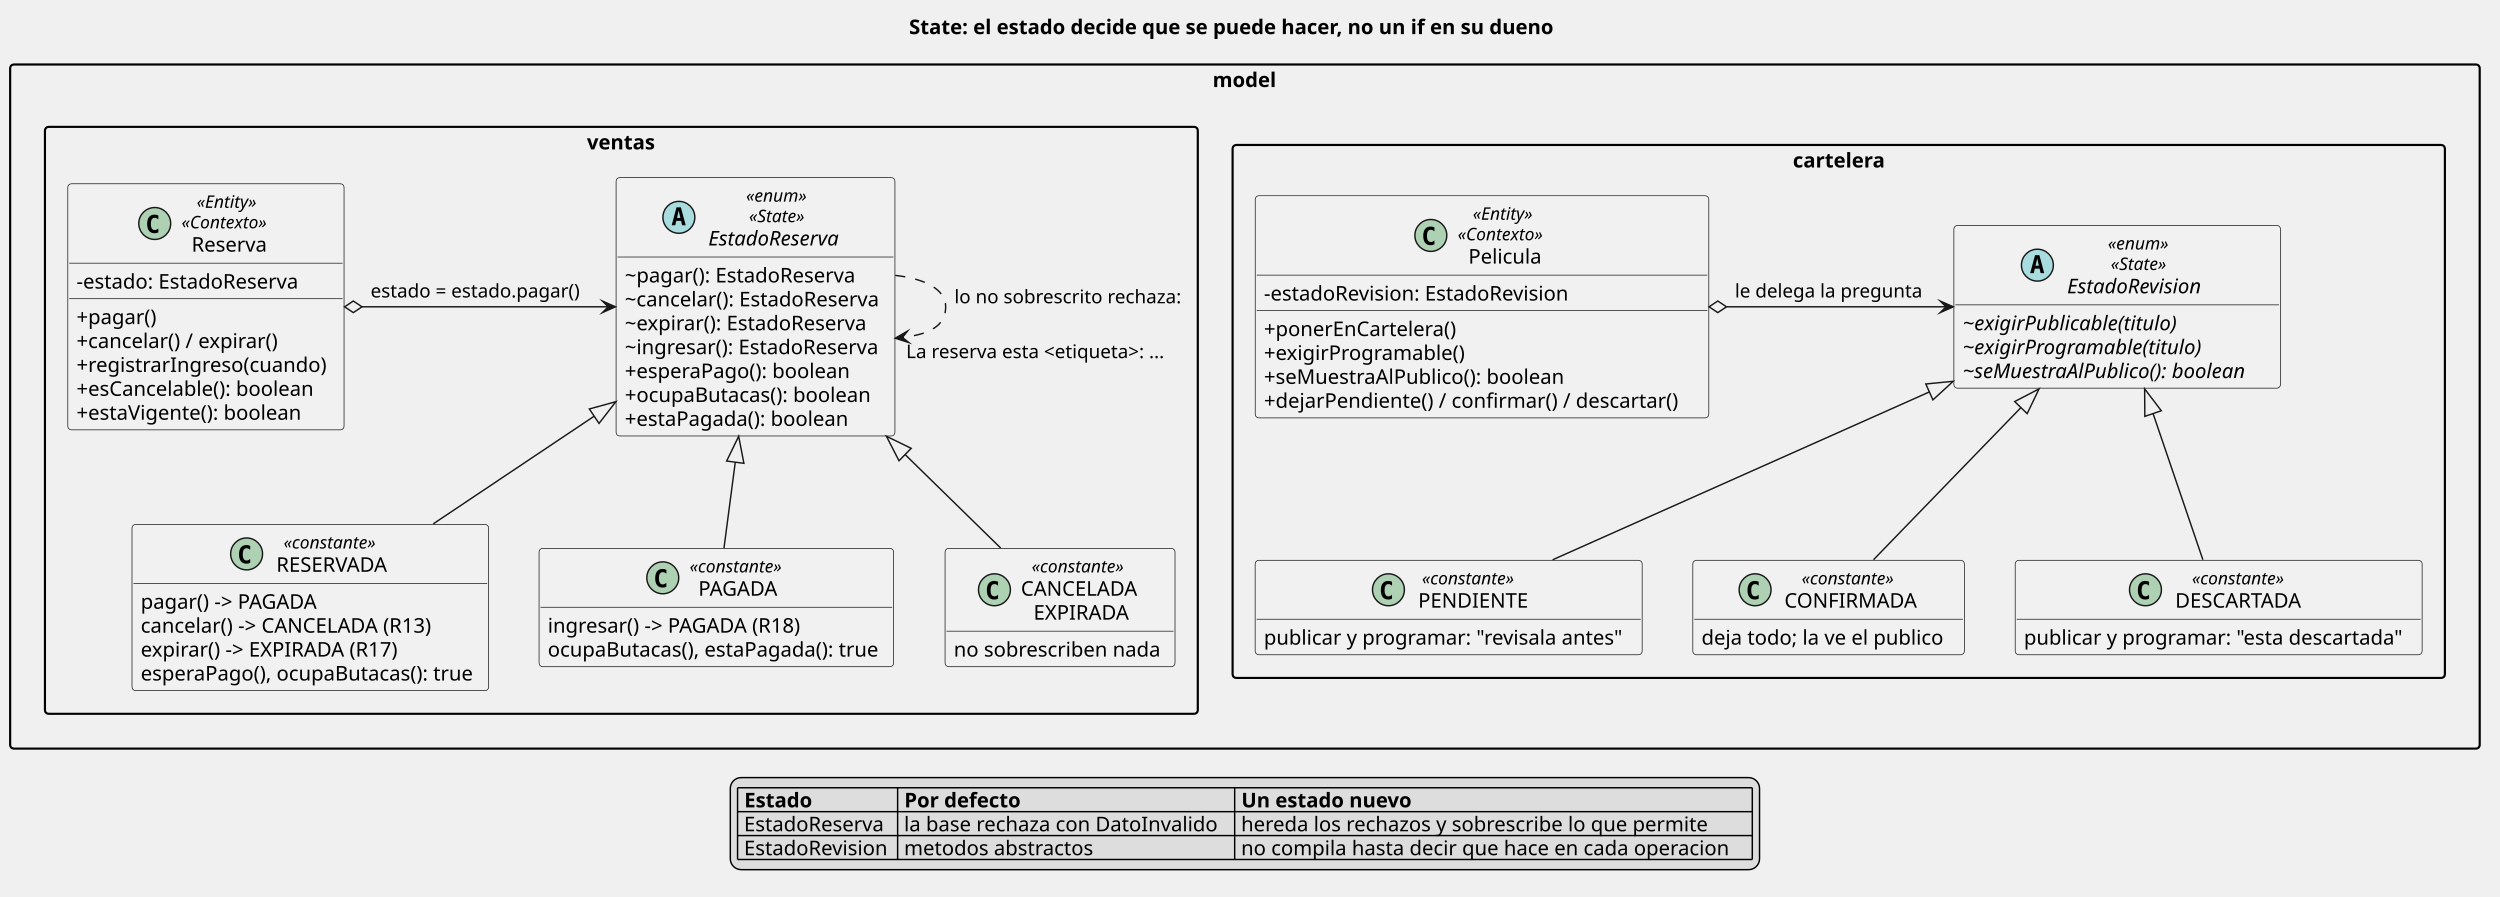
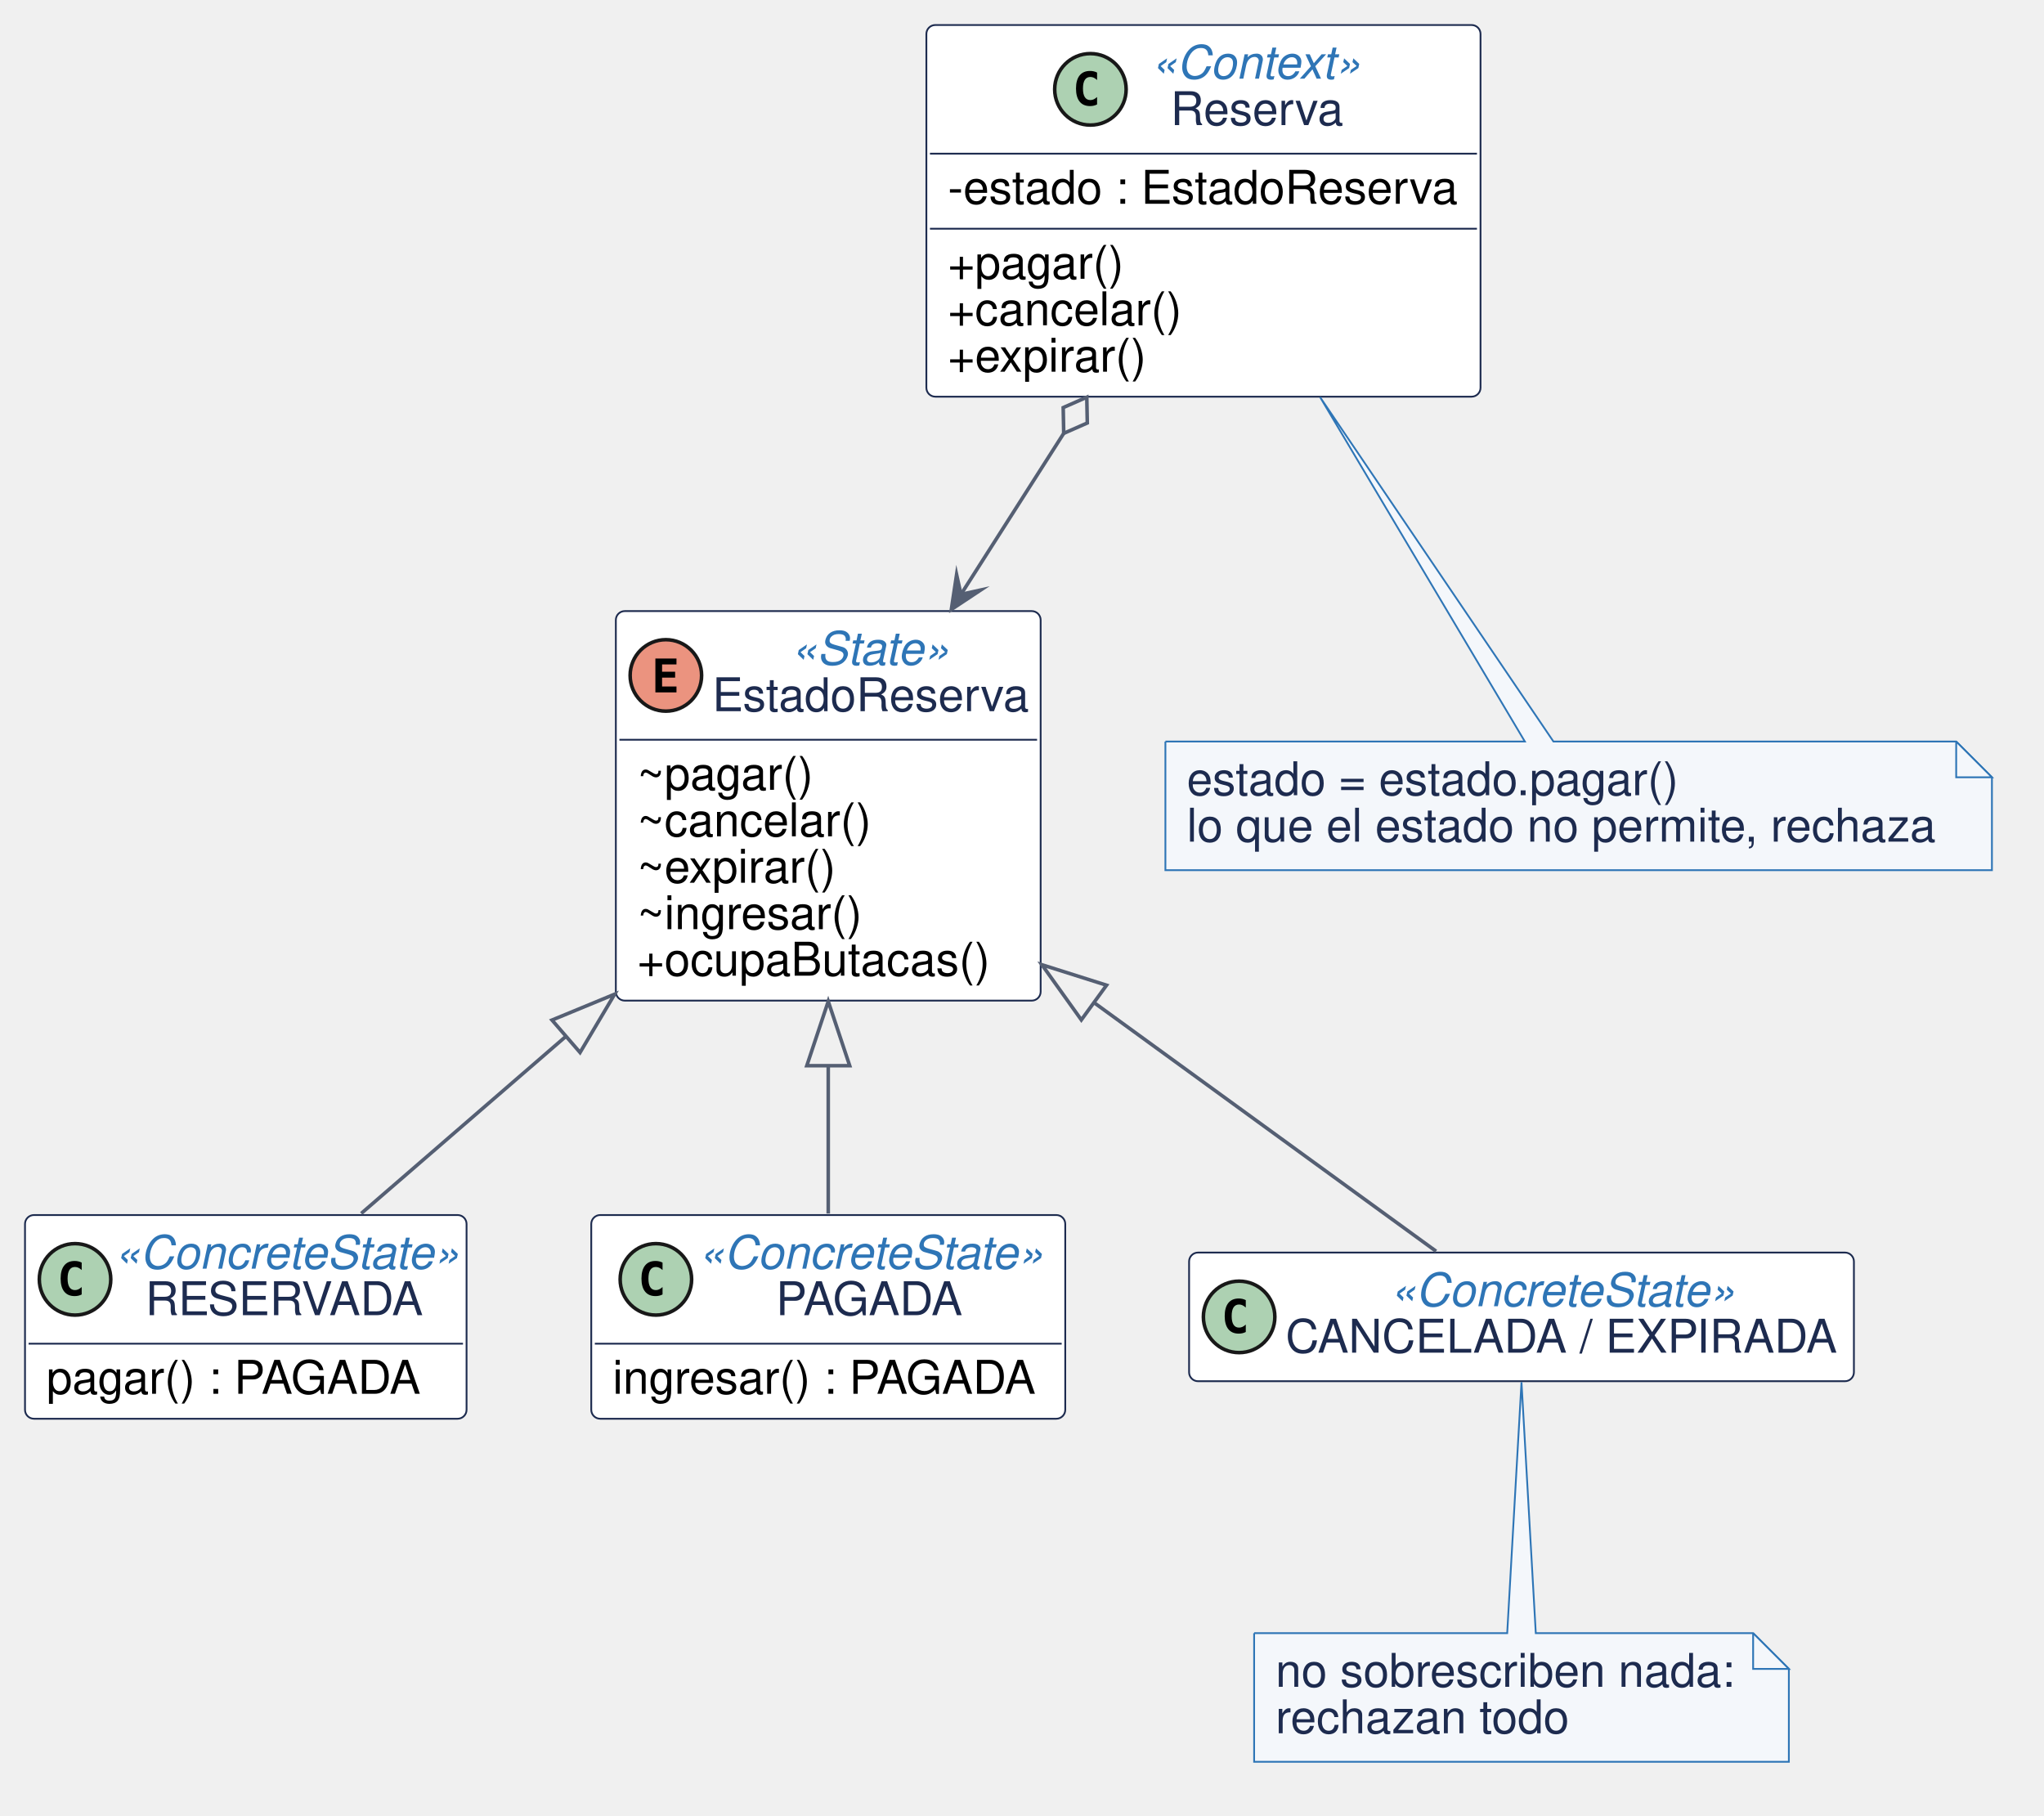
- <svg xmlns="http://www.w3.org/2000/svg" version="1.1" data-diagram-type="CLASS" style="width:1724px;height:618px;background:#FFFFFF;" width="1724px" height="618px" viewBox="0 0 1724 618" zoomAndPan="magnify" preserveAspectRatio="none" contentStyleType="text/css">
+ <svg xmlns="http://www.w3.org/2000/svg" version="1.1" data-diagram-type="CLASS" style="width:572px;height:508px;" width="572px" height="508px" viewBox="0 0 572 508" zoomAndPan="magnify" preserveAspectRatio="none" contentStyleType="text/css">
  <defs />
  <g font-family="sans-serif" lengthAdjust="spacing">
-     <g class="title" data-source-line="1">
-       <text x="626.885" y="23.535" fill="#000" font-size="14" textLength="463.23" font-weight="700">State: el estado decide que se puede hacer, no un if en su dueno</text>
+     <g class="entity" data-qualified-name="Reserva" id="ent0001" data-source-line="2">
+       <rect x="259.24" y="7" width="155.076" height="104" fill="#FFF" style="stroke:#1D2B4F;stroke-width:0.5;" rx="2.5" ry="2.5" />
+       <ellipse cx="305.147" cy="25" rx="10" ry="10" fill="#ADD1B2" style="stroke:#181818;stroke-width:1;" />
+       <path d="M307.009,29.227 Q306.565,29.456 306.076,29.57 Q305.587,29.684 305.048,29.684 Q303.131,29.684 302.121,28.421 Q301.112,27.158 301.112,24.771 Q301.112,22.378 302.121,21.115 Q303.131,19.852 305.048,19.852 Q305.587,19.852 306.082,19.966 Q306.577,20.08 307.009,20.309 L307.009,22.391 Q306.527,21.946 306.073,21.74 Q305.619,21.534 305.136,21.534 Q304.108,21.534 303.584,22.349 Q303.061,23.165 303.061,24.771 Q303.061,26.371 303.584,27.186 Q304.108,28.002 305.136,28.002 Q305.619,28.002 306.073,27.796 Q306.527,27.589 307.009,27.145 Z " fill="#000" />
+       <text x="322.147" y="22.01" fill="#2E75B6" font-size="13" textLength="59.262" font-style="italic" font-family="Helvetica">«Context»</text>
+       <text x="327.574" y="35.01" fill="#1D2B4F" font-size="13" textLength="48.407" font-family="Helvetica">Reserva</text>
+       <line x1="260.24" y1="43" x2="413.316" y2="43" style="stroke:#1D2B4F;stroke-width:0.5;" />
+       <text x="265.24" y="57.01" fill="#000" font-size="13" textLength="143.076" font-family="Helvetica">-estado : EstadoReserva</text>
+       <line x1="260.24" y1="64" x2="413.316" y2="64" style="stroke:#1D2B4F;stroke-width:0.5;" />
+       <text x="265.24" y="78.01" fill="#000" font-size="13" textLength="49.499" font-family="Helvetica">+pagar()</text>
+       <text x="265.24" y="91.01" fill="#000" font-size="13" textLength="65.387" font-family="Helvetica">+cancelar()</text>
+       <text x="265.24" y="104.01" fill="#000" font-size="13" textLength="55.986" font-family="Helvetica">+expirar()</text>
    </g>
-     <g class="cluster" data-qualified-name="model" id="ent0003" data-source-line="16">
-       <rect x="7" y="44.488" width="1703" height="471.75" fill="none" style="stroke:#000;stroke-width:1.5;" rx="2.5" ry="2.5" />
-       <text x="836.225" y="60.023" fill="#000" font-size="14" textLength="44.55" font-weight="700">model</text>
+     <g class="entity" data-qualified-name="EstadoReserva" id="ent0002" data-source-line="8">
+       <rect x="172.34" y="171" width="118.88" height="109" fill="#FFF" style="stroke:#1D2B4F;stroke-width:0.5;" rx="2.5" ry="2.5" />
+       <ellipse cx="186.34" cy="189" rx="10" ry="10" fill="#EB937F" style="stroke:#181818;stroke-width:1;" />
+       <path d="M189.31,193.75 L183.406,193.75 L183.406,184.273 L189.31,184.273 L189.31,185.923 L185.279,185.923 L185.279,187.967 L188.929,187.967 L188.929,189.618 L185.279,189.618 L185.279,192.1 L189.31,192.1 Z " fill="#000" />
+       <text x="221.373" y="186.01" fill="#2E75B6" font-size="13" textLength="44.814" font-style="italic" font-family="Helvetica">«State»</text>
+       <text x="199.34" y="199.01" fill="#1D2B4F" font-size="13" textLength="88.88" font-family="Helvetica">EstadoReserva</text>
+       <line x1="173.34" y1="207" x2="290.22" y2="207" style="stroke:#1D2B4F;stroke-width:0.5;" />
+       <text x="178.34" y="221.01" fill="#000" font-size="13" textLength="49.499" font-family="Helvetica">~pagar()</text>
+       <text x="178.34" y="234.01" fill="#000" font-size="13" textLength="65.387" font-family="Helvetica">~cancelar()</text>
+       <text x="178.34" y="247.01" fill="#000" font-size="13" textLength="55.986" font-family="Helvetica">~expirar()</text>
+       <text x="178.34" y="260.01" fill="#000" font-size="13" textLength="63.216" font-family="Helvetica">~ingresar()</text>
+       <text x="178.34" y="273.01" fill="#000" font-size="13" textLength="98.643" font-family="Helvetica">+ocupaButacas()</text>
    </g>
-     <g class="cluster" data-qualified-name="model.ventas" id="ent0001" data-source-line="15">
-       <rect x="31" y="87.488" width="795" height="404.75" fill="none" style="stroke:#000;stroke-width:1.5;" rx="2.5" ry="2.5" />
-       <text x="404.738" y="103.023" fill="#000" font-size="14" textLength="47.523" font-weight="700">ventas</text>
+     <g class="entity" data-qualified-name="RESERVADA" id="ent0003" data-source-line="15">
+       <rect x="7" y="340" width="123.563" height="57" fill="#FFF" style="stroke:#1D2B4F;stroke-width:0.5;" rx="2.5" ry="2.5" />
+       <ellipse cx="21" cy="358" rx="10" ry="10" fill="#ADD1B2" style="stroke:#181818;stroke-width:1;" />
+       <path d="M22.862,362.227 Q22.417,362.456 21.929,362.57 Q21.44,362.684 20.9,362.684 Q18.983,362.684 17.974,361.421 Q16.965,360.158 16.965,357.771 Q16.965,355.378 17.974,354.115 Q18.983,352.852 20.9,352.852 Q21.44,352.852 21.935,352.966 Q22.43,353.08 22.862,353.309 L22.862,355.391 Q22.379,354.946 21.926,354.74 Q21.472,354.534 20.989,354.534 Q19.961,354.534 19.437,355.349 Q18.914,356.165 18.914,357.771 Q18.914,359.371 19.437,360.186 Q19.961,361.002 20.989,361.002 Q21.472,361.002 21.926,360.796 Q22.379,360.589 22.862,360.145 Z " fill="#000" />
+       <text x="32" y="355.01" fill="#2E75B6" font-size="13" textLength="97.563" font-style="italic" font-family="Helvetica">«ConcreteState»</text>
+       <text x="40.687" y="368.01" fill="#1D2B4F" font-size="13" textLength="80.19" font-family="Helvetica">RESERVADA</text>
+       <line x1="8" y1="376" x2="129.563" y2="376" style="stroke:#1D2B4F;stroke-width:0.5;" />
+       <text x="13" y="390.01" fill="#000" font-size="13" textLength="106.926" font-family="Helvetica">pagar() : PAGADA</text>
    </g>
-     <g class="cluster" data-qualified-name="model.cartelera" id="ent0008" data-source-line="48">
-       <rect x="850" y="99.978" width="836" height="367.53" fill="none" style="stroke:#000;stroke-width:1.5;" rx="2.5" ry="2.5" />
-       <text x="1236.363" y="115.513" fill="#000" font-size="14" textLength="63.273" font-weight="700">cartelera</text>
+     <g class="entity" data-qualified-name="PAGADA" id="ent0004" data-source-line="18">
+       <rect x="165.46" y="340" width="132.644" height="57" fill="#FFF" style="stroke:#1D2B4F;stroke-width:0.5;" rx="2.5" ry="2.5" />
+       <ellipse cx="183.546" cy="358" rx="10" ry="10" fill="#ADD1B2" style="stroke:#181818;stroke-width:1;" />
+       <path d="M185.408,362.227 Q184.964,362.456 184.475,362.57 Q183.986,362.684 183.446,362.684 Q181.529,362.684 180.52,361.421 Q179.511,360.158 179.511,357.771 Q179.511,355.378 180.52,354.115 Q181.529,352.852 183.446,352.852 Q183.986,352.852 184.481,352.966 Q184.976,353.08 185.408,353.309 L185.408,355.391 Q184.925,354.946 184.472,354.74 Q184.018,354.534 183.535,354.534 Q182.507,354.534 181.983,355.349 Q181.46,356.165 181.46,357.771 Q181.46,359.371 181.983,360.186 Q182.507,361.002 183.535,361.002 Q184.018,361.002 184.472,360.796 Q184.925,360.589 185.408,360.145 Z " fill="#000" />
+       <text x="195.454" y="355.01" fill="#2E75B6" font-size="13" textLength="97.563" font-style="italic" font-family="Helvetica">«ConcreteState»</text>
+       <text x="217.144" y="368.01" fill="#1D2B4F" font-size="13" textLength="54.184" font-family="Helvetica">PAGADA</text>
+       <line x1="166.46" y1="376" x2="297.104" y2="376" style="stroke:#1D2B4F;stroke-width:0.5;" />
+       <text x="171.46" y="390.01" fill="#000" font-size="13" textLength="120.644" font-family="Helvetica">ingresar() : PAGADA</text>
    </g>
-     <g class="entity" data-qualified-name="model.ventas.Reserva" id="ent0002" data-source-line="16">
-       <rect x="46.75" y="126.738" width="190.507" height="169.684" fill="#F1F1F1" style="stroke:#181818;stroke-width:0.5;" rx="2.5" ry="2.5" />
-       <ellipse cx="106.709" cy="154.115" rx="11" ry="11" fill="#ADD1B2" style="stroke:#181818;stroke-width:1;" />
-       <path d="M109.183,160.258 Q108.602,160.557 107.962,160.707 Q107.323,160.856 106.618,160.856 Q104.111,160.856 102.791,159.204 Q101.471,157.552 101.471,154.431 Q101.471,151.302 102.791,149.65 Q104.111,147.998 106.618,147.998 Q107.323,147.998 107.971,148.147 Q108.618,148.297 109.183,148.596 L109.183,151.318 Q108.552,150.737 107.958,150.468 Q107.365,150.198 106.734,150.198 Q105.389,150.198 104.704,151.264 Q104.02,152.331 104.02,154.431 Q104.02,156.523 104.704,157.59 Q105.389,158.656 106.734,158.656 Q107.365,158.656 107.958,158.386 Q108.552,158.117 109.183,157.536 Z " fill="#000" />
-       <text x="135.633" y="143.34" fill="#000" font-size="12" textLength="45.24" font-style="italic">«Entity»</text>
-       <text x="125.209" y="157.473" fill="#000" font-size="12" textLength="66.088" font-style="italic">«Contexto»</text>
-       <text x="132.106" y="173.539" fill="#000" font-size="14" textLength="52.295">Reserva</text>
-       <line x1="47.75" y1="181.492" x2="236.257" y2="181.492" style="stroke:#181818;stroke-width:0.5;" />
-       <text x="52.75" y="199.027" fill="#000" font-size="14" textLength="159.674">-estado: EstadoReserva</text>
-       <line x1="47.75" y1="205.98" x2="236.257" y2="205.98" style="stroke:#181818;stroke-width:0.5;" />
-       <text x="52.75" y="223.516" fill="#000" font-size="14" textLength="58.967">+pagar()</text>
-       <text x="52.75" y="240.004" fill="#000" font-size="14" textLength="150.042">+cancelar() / expirar()</text>
-       <text x="52.75" y="256.492" fill="#000" font-size="14" textLength="178.507">+registrarIngreso(cuando)</text>
-       <text x="52.75" y="272.98" fill="#000" font-size="14" textLength="171.821">+esCancelable(): boolean</text>
-       <text x="52.75" y="289.469" fill="#000" font-size="14" textLength="162.729">+estaVigente(): boolean</text>
+     <g class="entity" data-qualified-name="Cerradas" id="ent0005" data-source-line="21">
+       <rect x="332.76" y="350.5" width="186.044" height="36" fill="#FFF" style="stroke:#1D2B4F;stroke-width:0.5;" rx="2.5" ry="2.5" />
+       <ellipse cx="346.76" cy="368.5" rx="10" ry="10" fill="#ADD1B2" style="stroke:#181818;stroke-width:1;" />
+       <path d="M348.622,372.727 Q348.177,372.956 347.689,373.07 Q347.2,373.184 346.66,373.184 Q344.743,373.184 343.734,371.921 Q342.725,370.658 342.725,368.271 Q342.725,365.878 343.734,364.615 Q344.743,363.352 346.66,363.352 Q347.2,363.352 347.695,363.466 Q348.19,363.58 348.622,363.809 L348.622,365.891 Q348.139,365.446 347.686,365.24 Q347.232,365.034 346.749,365.034 Q345.721,365.034 345.197,365.849 Q344.674,366.665 344.674,368.271 Q344.674,369.871 345.197,370.686 Q345.721,371.502 346.749,371.502 Q347.232,371.502 347.686,371.296 Q348.139,371.089 348.622,370.645 Z " fill="#000" />
+       <text x="389" y="365.51" fill="#2E75B6" font-size="13" textLength="97.563" font-style="italic" font-family="Helvetica">«ConcreteState»</text>
+       <text x="359.76" y="378.51" fill="#1D2B4F" font-size="13" textLength="156.044" font-family="Helvetica">CANCELADA / EXPIRADA</text>
    </g>
-     <g class="entity" data-qualified-name="model.ventas.EstadoReserva" id="ent0004" data-source-line="24">
-       <rect x="424.86" y="122.488" width="192.284" height="178.172" fill="#F1F1F1" style="stroke:#181818;stroke-width:0.5;" rx="2.5" ry="2.5" />
-       <ellipse cx="468.159" cy="149.865" rx="11" ry="11" fill="#A9DCDF" style="stroke:#181818;stroke-width:1;" />
-       <path d="M468.022,145.213 L466.868,150.285 L469.184,150.285 Z M466.528,142.972 L469.524,142.972 L472.87,155.365 L470.421,155.365 L469.657,152.302 L466.378,152.302 L465.631,155.365 L463.183,155.365 Z " fill="#000" />
-       <text x="514.468" y="139.09" fill="#000" font-size="12" textLength="45.357" font-style="italic">«enum»</text>
-       <text x="516.483" y="153.223" fill="#000" font-size="12" textLength="41.326" font-style="italic">«State»</text>
-       <text x="488.447" y="169.289" fill="#000" font-size="14" textLength="97.398" font-style="italic">EstadoReserva</text>
-       <line x1="425.86" y1="177.242" x2="616.144" y2="177.242" style="stroke:#181818;stroke-width:0.5;" />
-       <text x="430.86" y="194.777" fill="#000" font-size="14" textLength="162.948">~pagar(): EstadoReserva</text>
-       <text x="430.86" y="211.266" fill="#000" font-size="14" textLength="180.284">~cancelar(): EstadoReserva</text>
-       <text x="430.86" y="227.754" fill="#000" font-size="14" textLength="172.648">~expirar(): EstadoReserva</text>
-       <text x="430.86" y="244.242" fill="#000" font-size="14" textLength="179.806">~ingresar(): EstadoReserva</text>
-       <text x="430.86" y="260.73" fill="#000" font-size="14" textLength="161.178">+esperaPago(): boolean</text>
-       <text x="430.86" y="277.219" fill="#000" font-size="14" textLength="176.121">+ocupaButacas(): boolean</text>
-       <text x="430.86" y="293.707" fill="#000" font-size="14" textLength="159.749">+estaPagada(): boolean</text>
+     <g class="entity" data-qualified-name="GMN10" id="ent0011" data-source-line="26">
+       <path d="M326.13,207.5 L326.13,243.5 A0,0 0 0 0 326.13,243.5 L557.428,243.5 A0,0 0 0 0 557.428,243.5 L557.428,217.5 L547.428,207.5 L434.72,207.5 L369.43,111.15 L426.72,207.5 L326.13,207.5 A0,0 0 0 0 326.13,207.5" style="stroke:#2E75B6;stroke-width:0.5;" fill="#F4F7FB" />
+       <path d="M547.428,207.5 L547.428,217.5 L557.428,217.5 L547.428,207.5" style="stroke:#2E75B6;stroke-width:0.5;" fill="#F4F7FB" />
+       <text x="332.13" y="222.51" fill="#1D2B4F" font-size="13" textLength="138.398" font-family="Helvetica">estado = estado.pagar()</text>
+       <text x="332.13" y="235.51" fill="#1D2B4F" font-size="13" textLength="210.298" font-family="Helvetica">lo que el estado no permite, rechaza</text>
    </g>
-     <g class="entity" data-qualified-name="model.ventas.RESERVADA" id="ent0005" data-source-line="33">
-       <rect x="91.03" y="361.668" width="245.939" height="114.574" fill="#F1F1F1" style="stroke:#181818;stroke-width:0.5;" rx="2.5" ry="2.5" />
-       <ellipse cx="170.06" cy="381.979" rx="11" ry="11" fill="#ADD1B2" style="stroke:#181818;stroke-width:1;" />
-       <path d="M172.533,388.122 Q171.952,388.421 171.313,388.57 Q170.674,388.72 169.968,388.72 Q167.462,388.72 166.142,387.068 Q164.822,385.416 164.822,382.295 Q164.822,379.165 166.142,377.513 Q167.462,375.862 169.968,375.862 Q170.674,375.862 171.322,376.011 Q171.969,376.16 172.533,376.459 L172.533,379.182 Q171.903,378.601 171.309,378.331 Q170.716,378.061 170.085,378.061 Q168.74,378.061 168.055,379.128 Q167.37,380.195 167.37,382.295 Q167.37,384.387 168.055,385.453 Q168.74,386.52 170.085,386.52 Q170.716,386.52 171.309,386.25 Q171.903,385.98 172.533,385.399 Z " fill="#000" />
-       <text x="195.553" y="378.27" fill="#000" font-size="12" textLength="69.393" font-style="italic">«constante»</text>
-       <text x="190.56" y="394.336" fill="#000" font-size="14" textLength="79.379">RESERVADA</text>
-       <line x1="92.03" y1="402.289" x2="335.969" y2="402.289" style="stroke:#181818;stroke-width:0.5;" />
-       <text x="97.03" y="419.825" fill="#000" font-size="14" textLength="133.246">pagar() -&gt; PAGADA</text>
-       <text x="97.03" y="436.313" fill="#000" font-size="14" textLength="217.588">cancelar() -&gt; CANCELADA (R13)</text>
-       <text x="97.03" y="452.801" fill="#000" font-size="14" textLength="192.5">expirar() -&gt; EXPIRADA (R17)</text>
-       <text x="97.03" y="469.289" fill="#000" font-size="14" textLength="233.939">esperaPago(), ocupaButacas(): true</text>
+     <g class="entity" data-qualified-name="GMN13" id="ent0014" data-source-line="27">
+       <path d="M350.96,457 L350.96,493 A0,0 0 0 0 350.96,493 L500.602,493 A0,0 0 0 0 500.602,493 L500.602,467 L490.602,457 L429.78,457 L425.78,386.76 L421.78,457 L350.96,457 A0,0 0 0 0 350.96,457" style="stroke:#2E75B6;stroke-width:0.5;" fill="#F4F7FB" />
+       <path d="M490.602,457 L490.602,467 L500.602,467 L490.602,457" style="stroke:#2E75B6;stroke-width:0.5;" fill="#F4F7FB" />
+       <text x="356.96" y="472.01" fill="#1D2B4F" font-size="13" textLength="128.642" font-family="Helvetica">no sobrescriben nada:</text>
+       <text x="356.96" y="485.01" fill="#1D2B4F" font-size="13" textLength="82.393" font-family="Helvetica">rechazan todo</text>
    </g>
-     <g class="entity" data-qualified-name="model.ventas.PAGADA" id="ent0006" data-source-line="39">
-       <rect x="371.74" y="378.148" width="244.511" height="81.598" fill="#F1F1F1" style="stroke:#181818;stroke-width:0.5;" rx="2.5" ry="2.5" />
-       <ellipse cx="457.049" cy="398.459" rx="11" ry="11" fill="#ADD1B2" style="stroke:#181818;stroke-width:1;" />
-       <path d="M459.522,404.602 Q458.941,404.901 458.302,405.05 Q457.663,405.2 456.957,405.2 Q454.45,405.2 453.131,403.548 Q451.811,401.896 451.811,398.775 Q451.811,395.645 453.131,393.993 Q454.45,392.342 456.957,392.342 Q457.663,392.342 458.31,392.491 Q458.958,392.64 459.522,392.939 L459.522,395.662 Q458.891,395.081 458.298,394.811 Q457.704,394.541 457.073,394.541 Q455.729,394.541 455.044,395.608 Q454.359,396.675 454.359,398.775 Q454.359,400.867 455.044,401.933 Q455.729,403 457.073,403 Q457.704,403 458.298,402.73 Q458.891,402.46 459.522,401.879 Z " fill="#000" />
-       <text x="475.549" y="394.75" fill="#000" font-size="12" textLength="69.393" font-style="italic">«constante»</text>
-       <text x="481.586" y="410.816" fill="#000" font-size="14" textLength="57.319">PAGADA</text>
-       <line x1="372.74" y1="418.769" x2="615.251" y2="418.769" style="stroke:#181818;stroke-width:0.5;" />
-       <text x="377.74" y="436.305" fill="#000" font-size="14" textLength="190.196">ingresar() -&gt; PAGADA (R18)</text>
-       <text x="377.74" y="452.793" fill="#000" font-size="14" textLength="232.511">ocupaButacas(), estaPagada(): true</text>
+     <g class="link" data-entity-1="ent0001" data-entity-2="ent0002" id="lnk6" data-source-line="22" data-link-type="aggregation">
+       <path d="M297.673,121.265 C285.633,140.125 281.109,147.215 268.919,166.325" style="stroke:#555F73;stroke-width:1;" fill="none" id="Reserva-EstadoReserva" codeLine="22" />
+       <polygon points="304.13,111.15,297.53,114.055,297.673,121.265,304.273,118.36,304.13,111.15" fill="none" style="stroke:#555F73;stroke-width:1;stroke-linejoin:miter;stroke-miterlimit:10;" />
+       <polygon points="266.23,170.54,274.442,165.103,268.919,166.325,267.698,160.801,266.23,170.54" fill="#555F73" style="stroke:#555F73;stroke-width:1;stroke-linejoin:miter;stroke-miterlimit:10;" />
    </g>
-     <g class="entity" data-qualified-name="model.ventas.Cerradas" id="ent0007" data-source-line="43">
-       <rect x="651.72" y="378.148" width="158.569" height="81.598" fill="#F1F1F1" style="stroke:#181818;stroke-width:0.5;" rx="2.5" ry="2.5" />
-       <ellipse cx="685.772" cy="406.703" rx="11" ry="11" fill="#ADD1B2" style="stroke:#181818;stroke-width:1;" />
-       <path d="M688.245,412.846 Q687.664,413.145 687.025,413.294 Q686.385,413.444 685.68,413.444 Q683.173,413.444 681.853,411.792 Q680.533,410.14 680.533,407.019 Q680.533,403.889 681.853,402.238 Q683.173,400.586 685.68,400.586 Q686.385,400.586 687.033,400.735 Q687.68,400.885 688.245,401.183 L688.245,403.906 Q687.614,403.325 687.02,403.055 Q686.427,402.785 685.796,402.785 Q684.451,402.785 683.766,403.852 Q683.082,404.919 683.082,407.019 Q683.082,409.111 683.766,410.177 Q684.451,411.244 685.796,411.244 Q686.427,411.244 687.02,410.974 Q687.614,410.704 688.245,410.123 Z " fill="#000" />
-       <text x="711.425" y="394.75" fill="#000" font-size="12" textLength="69.393" font-style="italic">«constante»</text>
-       <text x="704.005" y="410.816" fill="#000" font-size="14" textLength="84.232">CANCELADA</text>
-       <text x="712.731" y="427.305" fill="#000" font-size="14" textLength="66.78">EXPIRADA</text>
-       <line x1="652.72" y1="435.258" x2="809.289" y2="435.258" style="stroke:#181818;stroke-width:0.5;" />
-       <text x="657.72" y="452.793" fill="#000" font-size="14" textLength="146.569">no sobrescriben nada</text>
+     <g class="link" data-entity-1="ent0002" data-entity-2="ent0003" id="lnk7" data-source-line="23" data-link-type="extension">
+       <path d="M158.398,289.978 C134.418,310.728 121.33,322.04 101.09,339.55" style="stroke:#555F73;stroke-width:1;" fill="none" id="EstadoReserva-backto-RESERVADA" codeLine="23" />
+       <polygon points="172.01,278.2,154.472,285.441,162.324,294.515,172.01,278.2" fill="none" style="stroke:#555F73;stroke-width:1;stroke-linejoin:miter;stroke-miterlimit:10;" />
    </g>
-     <g class="entity" data-qualified-name="model.cartelera.Pelicula" id="ent0009" data-source-line="49">
-       <rect x="865.61" y="134.978" width="312.774" height="153.195" fill="#F1F1F1" style="stroke:#181818;stroke-width:0.5;" rx="2.5" ry="2.5" />
-       <ellipse cx="986.703" cy="162.355" rx="11" ry="11" fill="#ADD1B2" style="stroke:#181818;stroke-width:1;" />
-       <path d="M989.176,168.498 Q988.595,168.797 987.956,168.947 Q987.317,169.096 986.611,169.096 Q984.105,169.096 982.785,167.444 Q981.465,165.792 981.465,162.671 Q981.465,159.542 982.785,157.89 Q984.105,156.238 986.611,156.238 Q987.317,156.238 987.964,156.387 Q988.612,156.537 989.176,156.836 L989.176,159.558 Q988.546,158.977 987.952,158.708 Q987.359,158.438 986.728,158.438 Q985.383,158.438 984.698,159.504 Q984.013,160.571 984.013,162.671 Q984.013,164.763 984.698,165.83 Q985.383,166.896 986.728,166.896 Q987.359,166.896 987.952,166.626 Q988.546,166.357 989.176,165.776 Z " fill="#000" />
-       <text x="1015.627" y="151.58" fill="#000" font-size="12" textLength="45.24" font-style="italic">«Entity»</text>
-       <text x="1005.203" y="165.713" fill="#000" font-size="12" textLength="66.088" font-style="italic">«Contexto»</text>
-       <text x="1012.612" y="181.779" fill="#000" font-size="14" textLength="51.27">Pelicula</text>
-       <line x1="866.61" y1="189.732" x2="1177.384" y2="189.732" style="stroke:#181818;stroke-width:0.5;" />
-       <text x="871.61" y="207.267" fill="#000" font-size="14" textLength="220.213">-estadoRevision: EstadoRevision</text>
-       <line x1="866.61" y1="214.22" x2="1177.384" y2="214.22" style="stroke:#181818;stroke-width:0.5;" />
-       <text x="871.61" y="231.756" fill="#000" font-size="14" textLength="137.628">+ponerEnCartelera()</text>
-       <text x="871.61" y="248.244" fill="#000" font-size="14" textLength="144.888">+exigirProgramable()</text>
-       <text x="871.61" y="264.732" fill="#000" font-size="14" textLength="215.496">+seMuestraAlPublico(): boolean</text>
-       <text x="871.61" y="281.22" fill="#000" font-size="14" textLength="300.774">+dejarPendiente() / confirmar() / descartar()</text>
+     <g class="link" data-entity-1="ent0002" data-entity-2="ent0004" id="lnk8" data-source-line="24" data-link-type="extension">
+       <path d="M231.78,298.21 C231.78,318.44 231.78,322.64 231.78,339.58" style="stroke:#555F73;stroke-width:1;" fill="none" id="EstadoReserva-backto-PAGADA" codeLine="24" />
+       <polygon points="231.78,280.21,225.78,298.21,237.78,298.21,231.78,280.21" fill="none" style="stroke:#555F73;stroke-width:1;stroke-linejoin:miter;stroke-miterlimit:10;" />
    </g>
-     <g class="entity" data-qualified-name="model.cartelera.EstadoRevision" id="ent0010" data-source-line="56">
-       <rect x="1347.39" y="155.468" width="225.22" height="112.219" fill="#F1F1F1" style="stroke:#181818;stroke-width:0.5;" rx="2.5" ry="2.5" />
-       <ellipse cx="1404.99" cy="182.845" rx="11" ry="11" fill="#A9DCDF" style="stroke:#181818;stroke-width:1;" />
-       <path d="M1404.853,178.193 L1403.699,183.265 L1406.015,183.265 Z M1403.359,175.952 L1406.355,175.952 L1409.701,188.345 L1407.252,188.345 L1406.488,185.282 L1403.209,185.282 L1402.462,188.345 L1400.014,188.345 Z " fill="#000" />
-       <text x="1453.571" y="172.07" fill="#000" font-size="12" textLength="45.357" font-style="italic">«enum»</text>
-       <text x="1455.587" y="186.203" fill="#000" font-size="12" textLength="41.326" font-style="italic">«State»</text>
-       <text x="1425.49" y="202.269" fill="#000" font-size="14" textLength="101.521" font-style="italic">EstadoRevision</text>
-       <line x1="1348.39" y1="210.222" x2="1571.61" y2="210.222" style="stroke:#181818;stroke-width:0.5;" />
-       <text x="1353.39" y="227.757" fill="#000" font-size="14" textLength="161.643" font-style="italic">~exigirPublicable(titulo)</text>
-       <text x="1353.39" y="244.246" fill="#000" font-size="14" textLength="178.466" font-style="italic">~exigirProgramable(titulo)</text>
-       <text x="1353.39" y="260.734" fill="#000" font-size="14" textLength="213.22" font-style="italic">~seMuestraAlPublico(): boolean</text>
-     </g>
-     <g class="entity" data-qualified-name="model.cartelera.PENDIENTE" id="ent0011" data-source-line="61">
-       <rect x="865.56" y="386.398" width="266.878" height="65.109" fill="#F1F1F1" style="stroke:#181818;stroke-width:0.5;" rx="2.5" ry="2.5" />
-       <ellipse cx="957.469" cy="406.709" rx="11" ry="11" fill="#ADD1B2" style="stroke:#181818;stroke-width:1;" />
-       <path d="M959.942,412.852 Q959.361,413.151 958.722,413.3 Q958.083,413.45 957.377,413.45 Q954.871,413.45 953.551,411.798 Q952.231,410.146 952.231,407.025 Q952.231,403.895 953.551,402.243 Q954.871,400.592 957.377,400.592 Q958.083,400.592 958.73,400.741 Q959.378,400.89 959.942,401.189 L959.942,403.912 Q959.311,403.331 958.718,403.061 Q958.124,402.791 957.494,402.791 Q956.149,402.791 955.464,403.858 Q954.779,404.925 954.779,407.025 Q954.779,409.117 955.464,410.183 Q956.149,411.25 957.494,411.25 Q958.124,411.25 958.718,410.98 Q959.311,410.71 959.942,410.129 Z " fill="#000" />
-       <text x="980.553" y="403" fill="#000" font-size="12" textLength="69.393" font-style="italic">«constante»</text>
-       <text x="977.969" y="419.066" fill="#000" font-size="14" textLength="74.56">PENDIENTE</text>
-       <line x1="866.56" y1="427.019" x2="1131.438" y2="427.019" style="stroke:#181818;stroke-width:0.5;" />
-       <text x="871.56" y="444.555" fill="#000" font-size="14" textLength="254.878">publicar y programar: "revisala antes"</text>
-     </g>
-     <g class="entity" data-qualified-name="model.cartelera.CONFIRMADA" id="ent0012" data-source-line="64">
-       <rect x="1167.36" y="386.398" width="187.273" height="65.109" fill="#F1F1F1" style="stroke:#181818;stroke-width:0.5;" rx="2.5" ry="2.5" />
-       <ellipse cx="1210.311" cy="406.709" rx="11" ry="11" fill="#ADD1B2" style="stroke:#181818;stroke-width:1;" />
-       <path d="M1212.784,412.852 Q1212.203,413.151 1211.564,413.3 Q1210.925,413.45 1210.219,413.45 Q1207.712,413.45 1206.393,411.798 Q1205.073,410.146 1205.073,407.025 Q1205.073,403.895 1206.393,402.243 Q1207.712,400.592 1210.219,400.592 Q1210.925,400.592 1211.572,400.741 Q1212.22,400.89 1212.784,401.189 L1212.784,403.912 Q1212.153,403.331 1211.56,403.061 Q1210.966,402.791 1210.335,402.791 Q1208.991,402.791 1208.306,403.858 Q1207.621,404.925 1207.621,407.025 Q1207.621,409.117 1208.306,410.183 Q1208.991,411.25 1210.335,411.25 Q1210.966,411.25 1211.56,410.98 Q1212.153,410.71 1212.784,410.129 Z " fill="#000" />
-       <text x="1242.406" y="403" fill="#000" font-size="12" textLength="69.393" font-style="italic">«constante»</text>
-       <text x="1230.522" y="419.066" fill="#000" font-size="14" textLength="93.16">CONFIRMADA</text>
-       <line x1="1168.36" y1="427.019" x2="1353.633" y2="427.019" style="stroke:#181818;stroke-width:0.5;" />
-       <text x="1173.36" y="444.555" fill="#000" font-size="14" textLength="175.273">deja todo; la ve el publico</text>
-     </g>
-     <g class="entity" data-qualified-name="model.cartelera.DESCARTADA" id="ent0013" data-source-line="67">
-       <rect x="1389.69" y="386.398" width="280.611" height="65.109" fill="#F1F1F1" style="stroke:#181818;stroke-width:0.5;" rx="2.5" ry="2.5" />
-       <ellipse cx="1479.511" cy="406.709" rx="11" ry="11" fill="#ADD1B2" style="stroke:#181818;stroke-width:1;" />
-       <path d="M1481.984,412.852 Q1481.403,413.151 1480.764,413.3 Q1480.125,413.45 1479.419,413.45 Q1476.912,413.45 1475.592,411.798 Q1474.273,410.146 1474.273,407.025 Q1474.273,403.895 1475.592,402.243 Q1476.912,400.592 1479.419,400.592 Q1480.125,400.592 1480.772,400.741 Q1481.419,400.89 1481.984,401.189 L1481.984,403.912 Q1481.353,403.331 1480.76,403.061 Q1480.166,402.791 1479.535,402.791 Q1478.19,402.791 1477.506,403.858 Q1476.821,404.925 1476.821,407.025 Q1476.821,409.117 1477.506,410.183 Q1478.19,411.25 1479.535,411.25 Q1480.166,411.25 1480.76,410.98 Q1481.353,410.71 1481.984,410.129 Z " fill="#000" />
-       <text x="1511.549" y="403" fill="#000" font-size="12" textLength="69.393" font-style="italic">«constante»</text>
-       <text x="1500.011" y="419.066" fill="#000" font-size="14" textLength="92.47">DESCARTADA</text>
-       <line x1="1390.69" y1="427.019" x2="1669.301" y2="427.019" style="stroke:#181818;stroke-width:0.5;" />
-       <text x="1395.69" y="444.555" fill="#000" font-size="14" textLength="268.611">publicar y programar: "esta descartada"</text>
-     </g>
-     <g class="link" data-entity-1="ent0002" data-entity-2="ent0004" id="lnk14" data-source-line="72" data-link-type="aggregation">
-       <path d="M249.64,211.578 C306.76,211.578 362.11,211.578 419.4,211.578" style="stroke:#181818;stroke-width:1;" fill="none" id="Reserva-EstadoReserva" codeLine="72" />
-       <polygon points="237.64,211.578,243.64,215.578,249.64,211.578,243.64,207.578,237.64,211.578" fill="none" style="stroke:#181818;stroke-width:1;stroke-linejoin:miter;stroke-miterlimit:10;" />
-       <polygon points="424.4,211.578,415.4,207.578,419.4,211.578,415.4,215.578,424.4,211.578" fill="#181818" style="stroke:#181818;stroke-width:1;stroke-linejoin:miter;stroke-miterlimit:10;" />
-       <text x="255.56" y="205.147" fill="#000" font-size="13" textLength="151.252">estado = estado.pagar()</text>
-     </g>
-     <g class="link" data-entity-1="ent0004" data-entity-2="ent0005" id="lnk16" data-source-line="73" data-link-type="extension">
-       <path d="M409.747,287.004 C369.387,313.994 337.84,335.108 298.79,361.228" style="stroke:#181818;stroke-width:1;" fill="none" id="EstadoReserva-backto-RESERVADA" codeLine="73" />
-       <polygon points="424.71,276.998,406.412,282.017,413.083,291.992,424.71,276.998" fill="none" style="stroke:#181818;stroke-width:1;stroke-linejoin:miter;stroke-miterlimit:10;" />
-     </g>
-     <g class="link" data-entity-1="ent0004" data-entity-2="ent0006" id="lnk18" data-source-line="74" data-link-type="extension">
-       <path d="M507.044,318.715 C503.514,345.565 502.16,355.908 499.26,377.908" style="stroke:#181818;stroke-width:1;" fill="none" id="EstadoReserva-backto-PAGADA" codeLine="74" />
-       <polygon points="509.39,300.868,501.095,317.933,512.993,319.497,509.39,300.868" fill="none" style="stroke:#181818;stroke-width:1;stroke-linejoin:miter;stroke-miterlimit:10;" />
-     </g>
-     <g class="link" data-entity-1="ent0004" data-entity-2="ent0007" id="lnk20" data-source-line="75" data-link-type="extension">
-       <path d="M624.15,313.452 C651.61,340.302 667.56,355.908 690.05,377.908" style="stroke:#181818;stroke-width:1;" fill="none" id="EstadoReserva-backto-Cerradas" codeLine="75" />
-       <polygon points="611.28,300.868,619.955,317.742,628.345,309.162,611.28,300.868" fill="none" style="stroke:#181818;stroke-width:1;stroke-linejoin:miter;stroke-miterlimit:10;" />
-     </g>
-     <g class="link" data-entity-1="ent0004" data-entity-2="ent0004" id="lnk21" data-source-line="76" data-link-type="dependency">
-       <path d="M617.36,189.908 C637.57,192.148 652.14,199.378 652.14,211.578 C652.14,223.778 642.54,230.457 622.33,232.697" style="stroke:#181818;stroke-width:1;stroke-dasharray:7,7;" fill="none" id="EstadoReserva-to-EstadoReserva" codeLine="76" />
-       <polygon points="617.36,233.248,626.746,236.232,622.33,232.697,625.865,228.281,617.36,233.248" fill="#181818" style="stroke:#181818;stroke-width:1;stroke-linejoin:miter;stroke-miterlimit:10;" />
-       <text x="658.14" y="209.147" fill="#000" font-size="13" textLength="163.916">lo no sobrescrito rechaza:</text>
-       <text x="738.041" y="224.457" fill="#000" font-size="13"> </text>
-       <text x="624.848" y="246.962" fill="#000" font-size="13" textLength="190.652">La reserva esta &lt;etiqueta&gt;: ...</text>
-     </g>
-     <g class="link" data-entity-1="ent0009" data-entity-2="ent0010" id="lnk22" data-source-line="78" data-link-type="aggregation">
-       <path d="M1190.58,211.578 C1246.2,211.578 1290.69,211.578 1341.96,211.578" style="stroke:#181818;stroke-width:1;" fill="none" id="Pelicula-EstadoRevision" codeLine="78" />
-       <polygon points="1178.58,211.578,1184.58,215.578,1190.58,211.578,1184.58,207.578,1178.58,211.578" fill="none" style="stroke:#181818;stroke-width:1;stroke-linejoin:miter;stroke-miterlimit:10;" />
-       <polygon points="1346.96,211.578,1337.96,207.578,1341.96,211.578,1337.96,215.578,1346.96,211.578" fill="#181818" style="stroke:#181818;stroke-width:1;stroke-linejoin:miter;stroke-miterlimit:10;" />
-       <text x="1196.39" y="205.147" fill="#000" font-size="13" textLength="133.015">le delega la pregunta</text>
-     </g>
-     <g class="link" data-entity-1="ent0010" data-entity-2="ent0011" id="lnk24" data-source-line="79" data-link-type="extension">
-       <path d="M1330.488,270.273 C1244.248,308.693 1144.53,353.118 1070.69,386.018" style="stroke:#181818;stroke-width:1;" fill="none" id="EstadoRevision-backto-PENDIENTE" codeLine="79" />
-       <polygon points="1346.93,262.948,1328.046,264.793,1332.93,275.754,1346.93,262.948" fill="none" style="stroke:#181818;stroke-width:1;stroke-linejoin:miter;stroke-miterlimit:10;" />
-     </g>
-     <g class="link" data-entity-1="ent0010" data-entity-2="ent0012" id="lnk26" data-source-line="80" data-link-type="extension">
-       <path d="M1393.622,281.083 C1357.012,318.853 1322.42,354.568 1291.96,385.998" style="stroke:#181818;stroke-width:1;" fill="none" id="EstadoRevision-backto-CONFIRMADA" codeLine="80" />
-       <polygon points="1406.15,268.158,1389.314,276.907,1397.93,285.259,1406.15,268.158" fill="none" style="stroke:#181818;stroke-width:1;stroke-linejoin:miter;stroke-miterlimit:10;" />
-     </g>
-     <g class="link" data-entity-1="ent0010" data-entity-2="ent0013" id="lnk28" data-source-line="81" data-link-type="extension">
-       <path d="M1484.75,285.195 C1497.63,322.965 1508.4,354.568 1519.11,385.998" style="stroke:#181818;stroke-width:1;" fill="none" id="EstadoRevision-backto-DESCARTADA" codeLine="81" />
-       <polygon points="1478.94,268.158,1479.071,287.131,1490.429,283.258,1478.94,268.158" fill="none" style="stroke:#181818;stroke-width:1;stroke-linejoin:miter;stroke-miterlimit:10;" />
-     </g>
-     <g class="legend" data-source-line="83">
-       <rect x="503.623" y="536.238" width="709.754" height="63.465" fill="#DDD" style="stroke:#000;stroke-width:1;" rx="7.5" ry="7.5" />
-       <text x="513.237" y="556.773" fill="#000" font-size="14" textLength="48.446" font-weight="700">Estado</text>
-       <text x="623.617" y="556.773" fill="#000" font-size="14" textLength="82.059" font-weight="700">Por defecto</text>
-       <text x="856.046" y="556.773" fill="#000" font-size="14" textLength="120.812" font-weight="700">Un estado nuevo</text>
-       <text x="513.053" y="573.262" fill="#000" font-size="14" textLength="97.398">EstadoReserva</text>
-       <text x="623.433" y="573.262" fill="#000" font-size="14" textLength="223.569">la base rechaza con DatoInvalido</text>
-       <text x="855.861" y="573.262" fill="#000" font-size="14" textLength="334.756">hereda los rechazos y sobrescribe lo que permite</text>
-       <text x="513.053" y="589.75" fill="#000" font-size="14" textLength="101.521">EstadoRevision</text>
-       <text x="623.433" y="589.75" fill="#000" font-size="14" textLength="134.203">metodos abstractos</text>
-       <text x="855.861" y="589.75" fill="#000" font-size="14" textLength="348.086">no compila hasta decir que hace en cada operacion</text>
-       <line x1="508.623" y1="543.238" x2="1208.377" y2="543.238" style="stroke:#000;stroke-width:1;" />
-       <line x1="508.623" y1="559.727" x2="1208.377" y2="559.727" style="stroke:#000;stroke-width:1;" />
-       <line x1="508.623" y1="576.215" x2="1208.377" y2="576.215" style="stroke:#000;stroke-width:1;" />
-       <line x1="508.623" y1="592.703" x2="1208.377" y2="592.703" style="stroke:#000;stroke-width:1;" />
-       <line x1="508.623" y1="543.238" x2="508.623" y2="592.703" style="stroke:#000;stroke-width:1;" />
-       <line x1="619.003" y1="543.238" x2="619.003" y2="592.703" style="stroke:#000;stroke-width:1;" />
-       <line x1="851.432" y1="543.238" x2="851.432" y2="592.703" style="stroke:#000;stroke-width:1;" />
-       <line x1="1208.377" y1="543.238" x2="1208.377" y2="592.703" style="stroke:#000;stroke-width:1;" />
+     <g class="link" data-entity-1="ent0002" data-entity-2="ent0005" id="lnk9" data-source-line="25" data-link-type="extension">
+       <path d="M306.132,280.54 C343.322,307.56 374.54,330.26 401.88,350.13" style="stroke:#555F73;stroke-width:1;" fill="none" id="EstadoReserva-backto-Cerradas" codeLine="25" />
+       <polygon points="291.57,269.96,302.606,285.394,309.659,275.686,291.57,269.96" fill="none" style="stroke:#555F73;stroke-width:1;stroke-linejoin:miter;stroke-miterlimit:10;" />
    </g>
  </g>
</svg>
